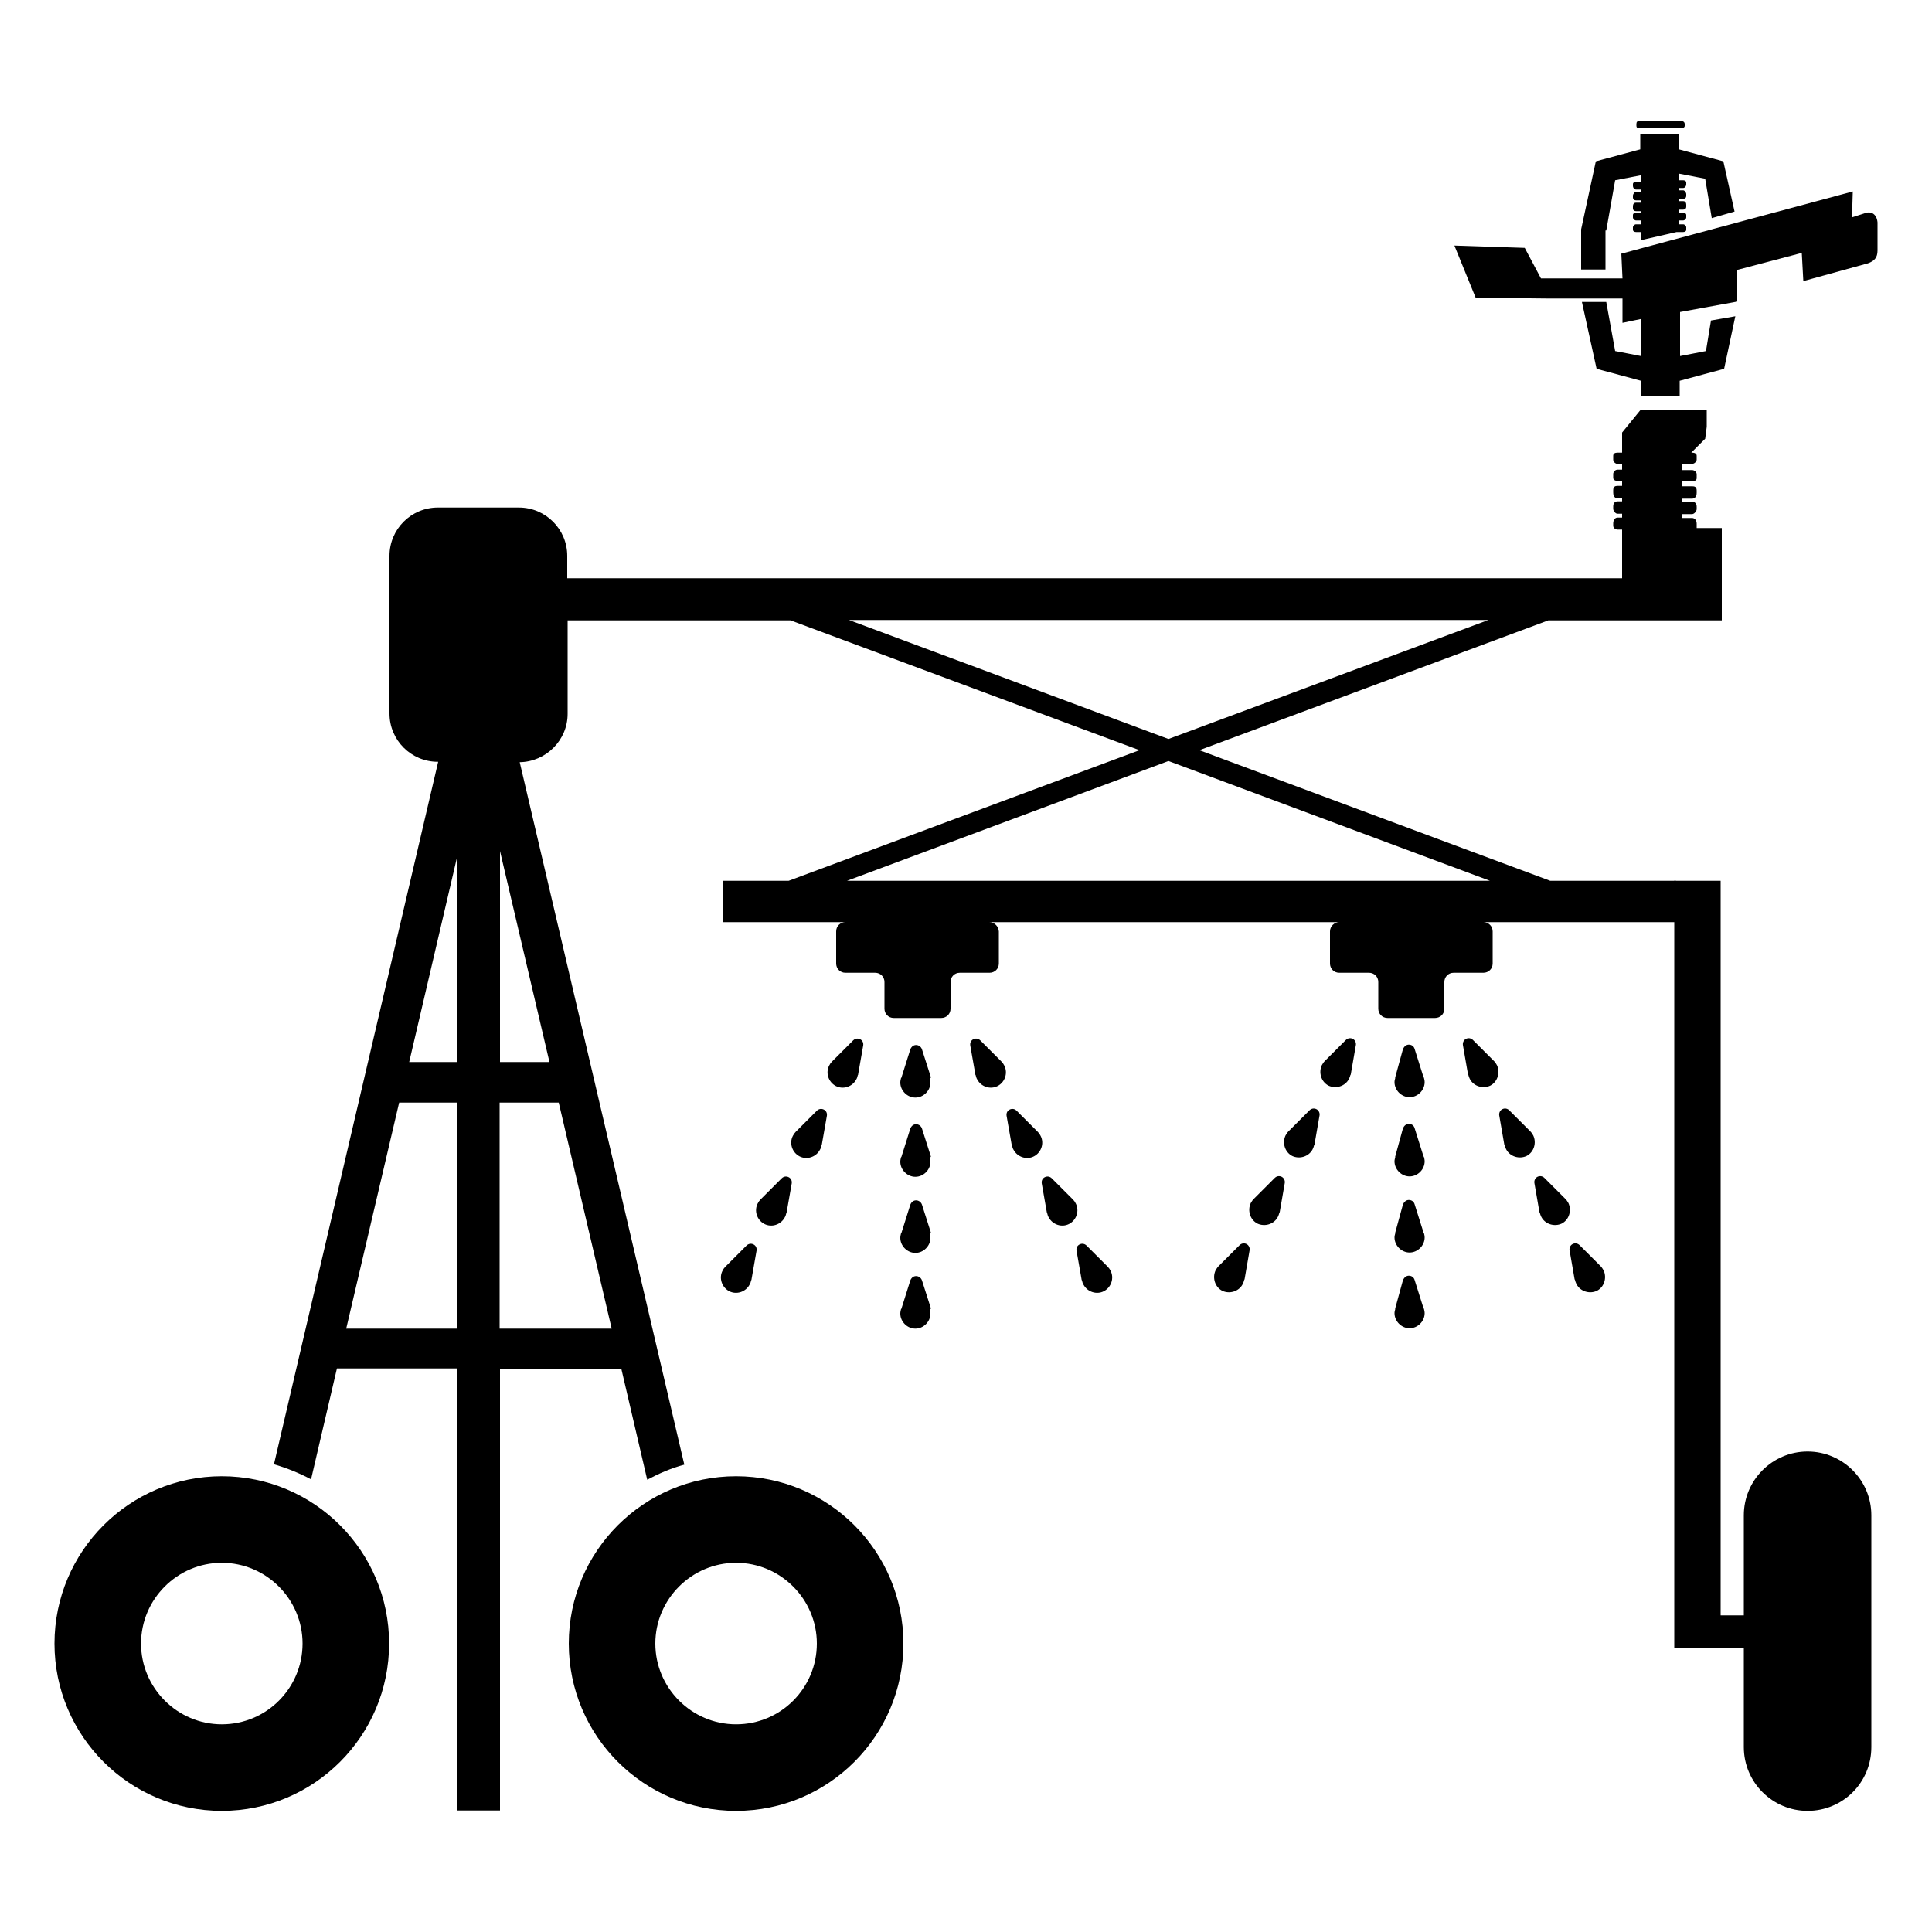
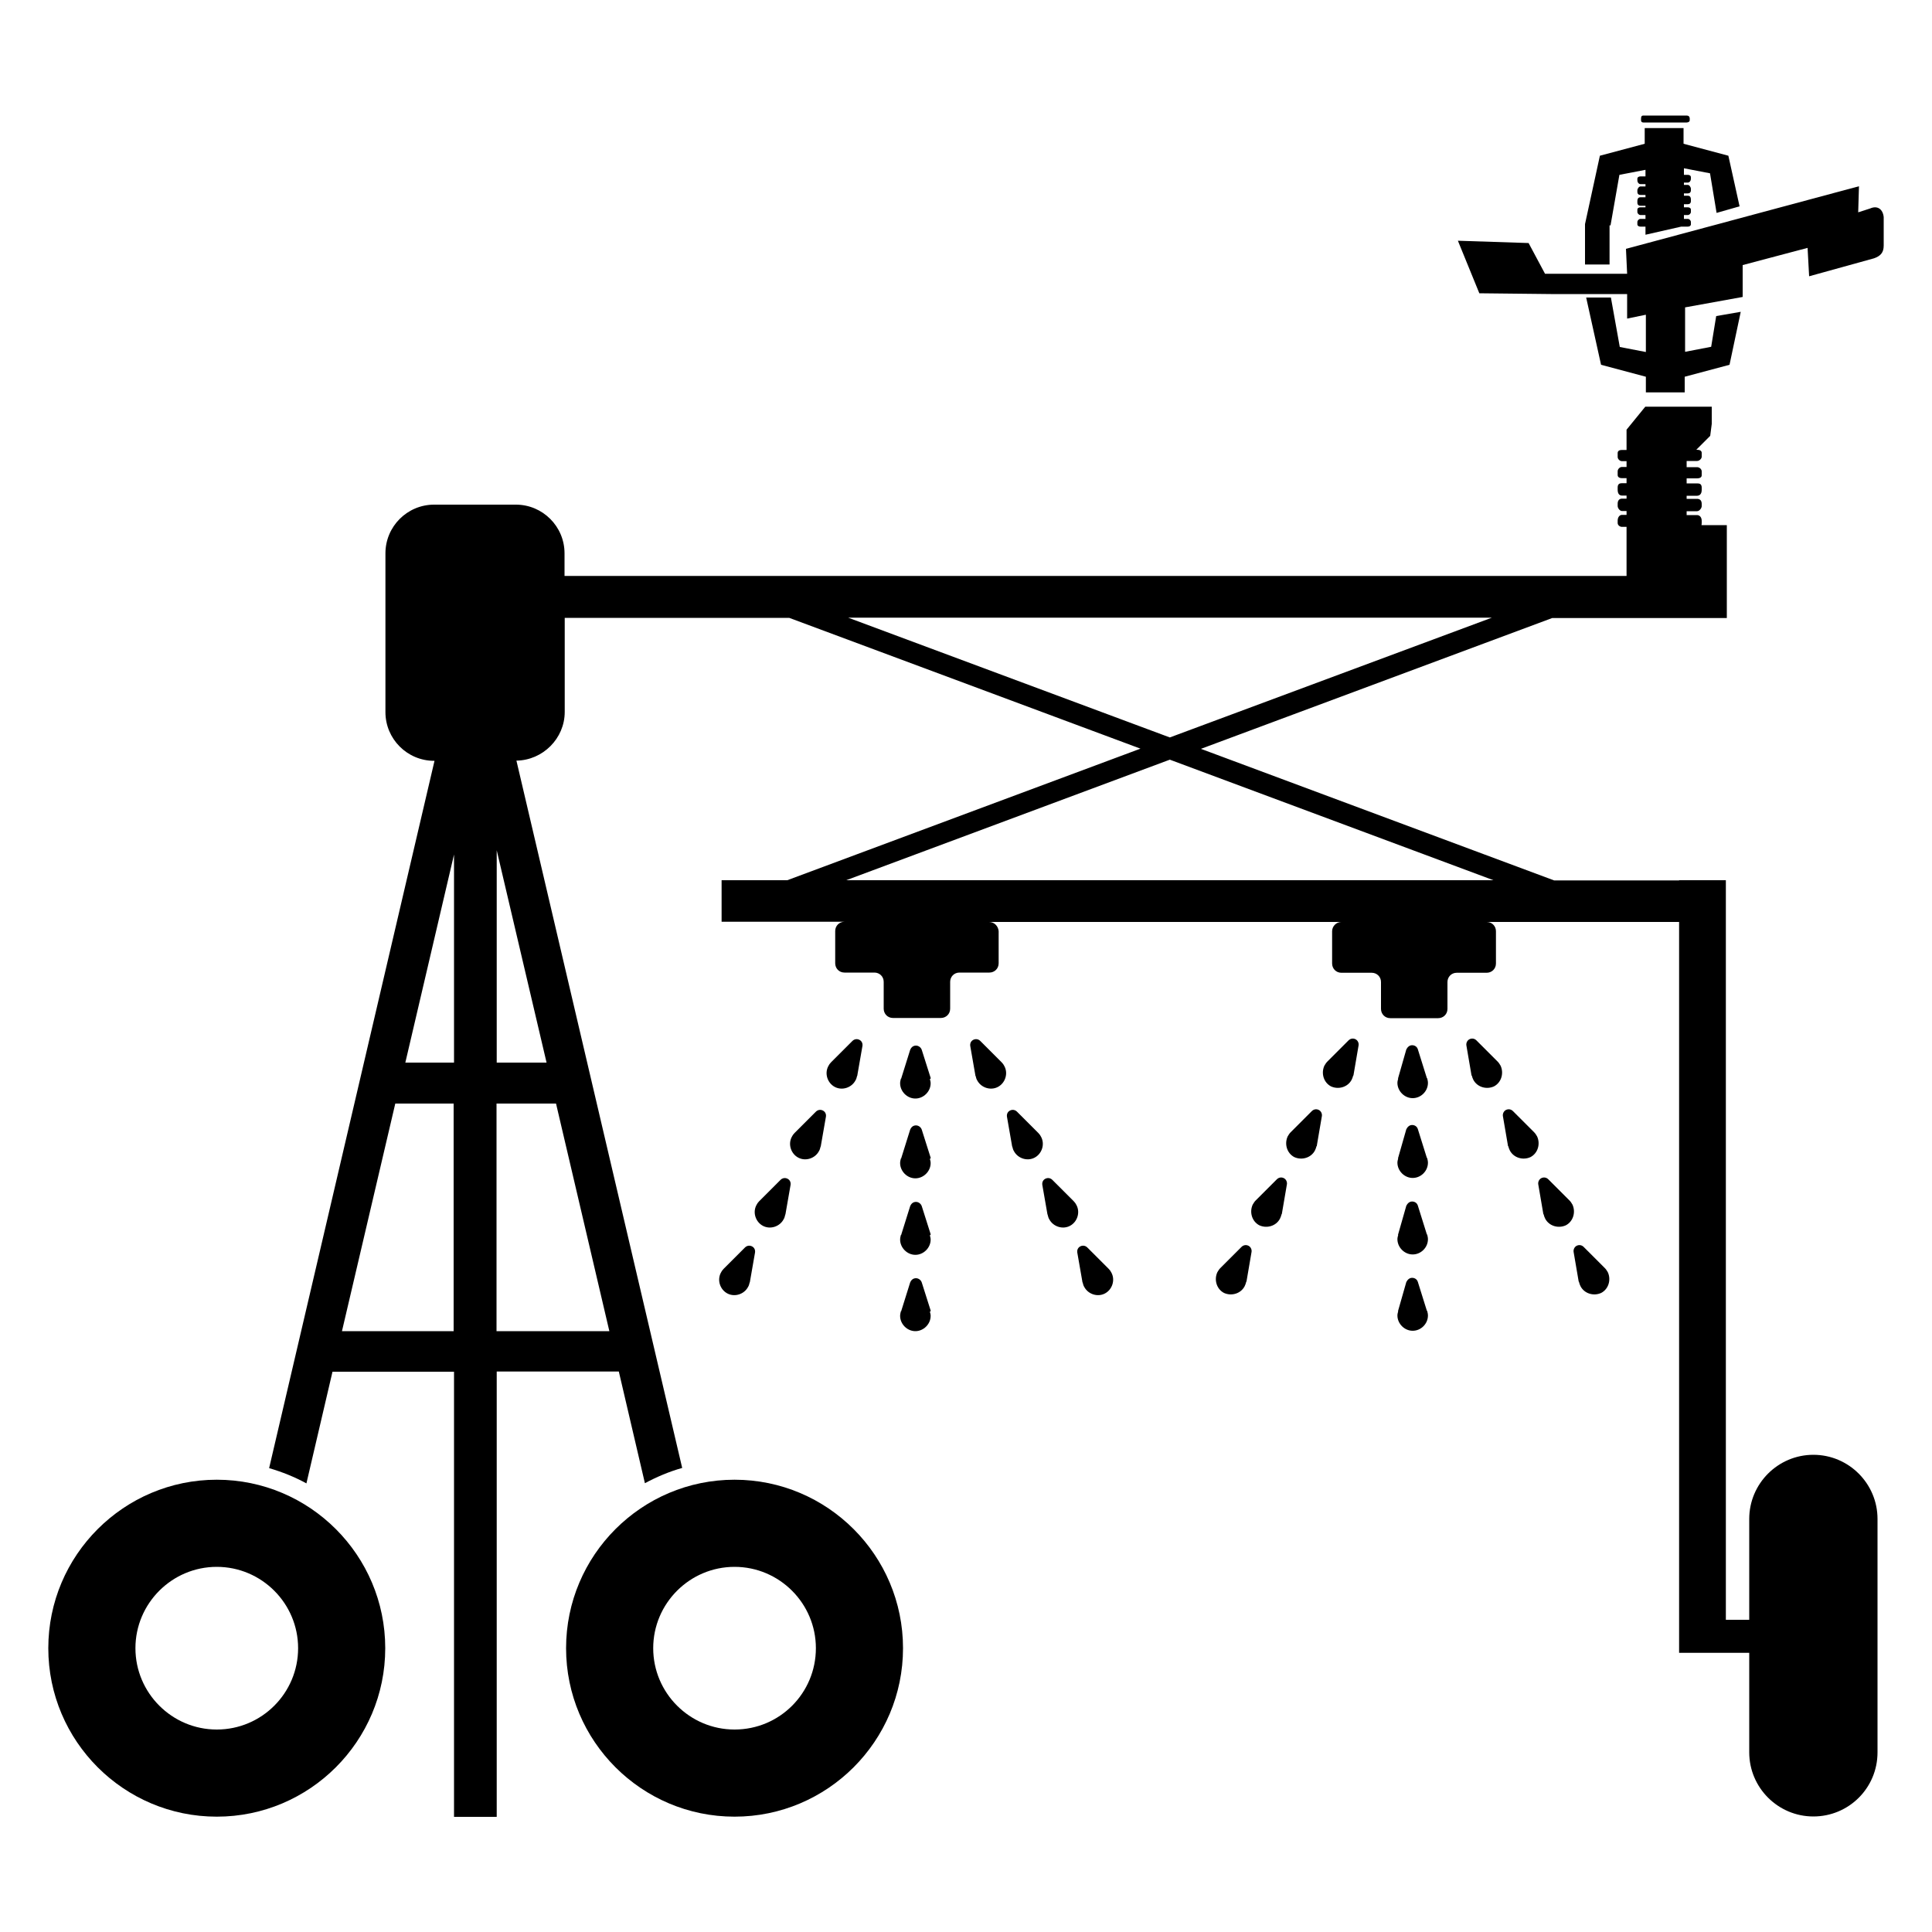
<svg xmlns="http://www.w3.org/2000/svg" version="1.1" id="Calque_1" x="0px" y="0px" viewBox="0 0 1000 1000" style="enable-background:new 0 0 1000 1000;" xml:space="preserve">
  <style type="text/css">
	.st0{fill:none;}
</style>
  <g>
-     <path d="M935.6,751.3c-18.2,0-33,14.8-33,33v51.8h-12V455.9h-24v397.2h24l0,0h12v51.2c0,18.2,14.8,33,33,33s33-14.6,33-33v-120   C968.6,766.1,953.8,751.3,935.6,751.3z" />
+     <path d="M938.6,753c-18.3,0-33.2,14.9-33.2,33.2v52.2h-12.1V455.6h-24.2v399.9h24.2l0,0h12.1V907c0,18.3,14.9,33.2,33.2,33.2   c18.3,0,33.2-14.7,33.2-33.2V786.2C971.8,767.9,956.9,753,938.6,753z" />
    <g>
      <g>
-         <path d="M481.8,557.5l-4.6-14.4c-0.4-1.2-1.6-2.2-3-2.2s-2.4,0.8-3,2.2l-4.6,14.6c0,0.2,0,0.2-0.2,0.2c-0.2,0.8-0.4,1.6-0.4,2.4     c0,4.2,3.6,7.8,7.8,7.8c4.2,0,7.8-3.6,7.8-7.8c0-0.8-0.2-1.4-0.4-2.2C482,557.9,481.8,557.7,481.8,557.5" />
-         <path d="M481.8,598.5l-4.6-14.4c-0.4-1.2-1.6-2.2-3-2.2s-2.4,0.8-3,2.2l-4.6,14.6c0,0.2,0,0.2-0.2,0.2c-0.2,0.8-0.4,1.6-0.4,2.4     c0,4.2,3.6,7.8,7.8,7.8c4.2,0,7.8-3.6,7.8-7.8c0-0.8-0.2-1.4-0.4-2.2C482,598.9,481.8,598.5,481.8,598.5" />
-         <path d="M481.8,637.9l-4.6-14.4c-0.4-1.2-1.6-2.2-3-2.2s-2.4,0.8-3,2.2l-4.6,14.6c0,0.2,0,0.2-0.2,0.2c-0.2,0.8-0.4,1.6-0.4,2.4     c0,4.2,3.6,7.8,7.8,7.8c4.2,0,7.8-3.6,7.8-7.8c0-0.8-0.2-1.4-0.4-2.2C482,638.1,481.8,637.9,481.8,637.9" />
-         <path d="M481.8,677.1l-4.6-14.4c-0.4-1.2-1.6-2.2-3-2.2s-2.4,0.8-3,2.2l-4.6,14.6c0,0.2,0,0.2-0.2,0.2c-0.2,0.8-0.4,1.6-0.4,2.4     c0,4.2,3.6,7.8,7.8,7.8c4.2,0,7.8-3.6,7.8-7.8c0-0.8-0.2-1.4-0.4-2.2C482,677.5,481.8,677.3,481.8,677.1" />
-         <path d="M444.2,555.9l2.6-14.8c0.2-1.4-0.4-2.6-1.6-3.2c-1.2-0.6-2.6-0.4-3.6,0.6l-10.8,10.8c-0.2,0.2-0.2,0.2-0.2,0.2     c-0.6,0.6-1,1.2-1.4,2c-2,3.8-0.4,8.6,3.4,10.6s8.6,0.4,10.6-3.4c0.4-0.6,0.6-1.4,0.8-2.2C444.2,556.3,444.2,556.1,444.2,555.9" />
-         <path d="M425.4,592.3l2.6-14.8c0.2-1.4-0.4-2.6-1.6-3.2c-1.2-0.6-2.6-0.4-3.6,0.6L412,585.7c-0.2,0.2-0.2,0.2-0.2,0.2     c-0.6,0.6-1,1.2-1.4,2c-2,3.8-0.4,8.6,3.4,10.6s8.6,0.4,10.6-3.4c0.4-0.6,0.6-1.4,0.8-2.2C425.4,592.7,425.4,592.3,425.4,592.3" />
-         <path d="M407.2,627.3l2.6-14.8c0.2-1.4-0.4-2.6-1.6-3.2c-1.2-0.6-2.6-0.4-3.6,0.6l-10.8,10.8c-0.2,0.2-0.2,0.2-0.2,0.2     c-0.6,0.6-1,1.2-1.4,2c-2,3.8-0.4,8.6,3.4,10.6s8.6,0.4,10.6-3.4c0.4-0.6,0.6-1.4,0.8-2.2C407.2,627.5,407.2,627.3,407.2,627.3" />
-         <path d="M389,662.1l2.6-14.8c0.2-1.4-0.4-2.6-1.6-3.2c-1.2-0.6-2.6-0.4-3.6,0.6l-10.8,10.8c-0.2,0.2-0.2,0.2-0.2,0.2     c-0.6,0.6-1,1.2-1.4,2c-2,3.8-0.4,8.6,3.4,10.6s8.6,0.4,10.6-3.4c0.4-0.6,0.6-1.4,0.8-2.2C389,662.5,389,662.1,389,662.1" />
-         <path d="M504.8,555.9l-2.6-14.8c-0.2-1.4,0.4-2.6,1.6-3.2c1.2-0.6,2.6-0.4,3.6,0.6l10.8,10.8c0.2,0.2,0.2,0.2,0.2,0.2     c0.6,0.6,1,1.2,1.4,2c2,3.8,0.4,8.6-3.4,10.6c-3.8,2-8.6,0.4-10.6-3.4c-0.4-0.6-0.6-1.4-0.8-2.2     C504.8,556.3,504.8,556.1,504.8,555.9" />
-         <path d="M523.6,592.3l-2.6-14.8c-0.2-1.4,0.4-2.6,1.6-3.2c1.2-0.6,2.6-0.4,3.6,0.6l10.8,10.8c0.2,0.2,0.2,0.2,0.2,0.2     c0.6,0.6,1,1.2,1.4,2c2,3.8,0.4,8.6-3.4,10.6c-3.8,2-8.6,0.4-10.6-3.4c-0.4-0.6-0.6-1.4-0.8-2.2     C523.6,592.7,523.6,592.3,523.6,592.3" />
-         <path d="M541.8,627.3l-2.6-14.8c-0.2-1.4,0.4-2.6,1.6-3.2c1.2-0.6,2.6-0.4,3.6,0.6l10.8,10.8c0.2,0.2,0.2,0.2,0.2,0.2     c0.6,0.6,1,1.2,1.4,2c2,3.8,0.4,8.6-3.4,10.6c-3.8,2-8.6,0.4-10.6-3.4c-0.4-0.6-0.6-1.4-0.8-2.2     C541.8,627.5,541.8,627.3,541.8,627.3" />
-         <path d="M559.8,662.1l-2.6-14.8c-0.2-1.4,0.4-2.6,1.6-3.2c1.2-0.6,2.6-0.4,3.6,0.6l10.8,10.8c0.2,0.2,0.2,0.2,0.2,0.2     c0.6,0.6,1,1.2,1.4,2c2,3.8,0.4,8.6-3.4,10.6c-3.8,2-8.6,0.4-10.6-3.4c-0.4-0.6-0.6-1.4-0.8-2.2     C559.8,662.5,559.8,662.1,559.8,662.1" />
+         <path d="M481.7,557.9l-4.6-14.5c-0.4-1.2-1.6-2.2-3-2.2s-2.4,0.8-3,2.2l-4.6,14.7c0,0.2,0,0.2-0.2,0.2c-0.2,0.8-0.4,1.6-0.4,2.4     c0,4.2,3.6,7.9,7.9,7.9c4.2,0,7.9-3.6,7.9-7.9c0-0.8-0.2-1.4-0.4-2.2C481.9,558.3,481.7,558.1,481.7,557.9" />
+         <path d="M481.7,599.2l-4.6-14.5c-0.4-1.2-1.6-2.2-3-2.2s-2.4,0.8-3,2.2l-4.6,14.7c0,0.2,0,0.2-0.2,0.2c-0.2,0.8-0.4,1.6-0.4,2.4     c0,4.2,3.6,7.9,7.9,7.9c4.2,0,7.9-3.6,7.9-7.9c0-0.8-0.2-1.4-0.4-2.2C481.9,599.6,481.7,599.2,481.7,599.2" />
+         <path d="M481.7,638.8l-4.6-14.5c-0.4-1.2-1.6-2.2-3-2.2s-2.4,0.8-3,2.2l-4.6,14.7c0,0.2,0,0.2-0.2,0.2c-0.2,0.8-0.4,1.6-0.4,2.4     c0,4.2,3.6,7.9,7.9,7.9c4.2,0,7.9-3.6,7.9-7.9c0-0.8-0.2-1.4-0.4-2.2C481.9,639,481.7,638.8,481.7,638.8" />
+         <path d="M481.7,678.3l-4.6-14.5c-0.4-1.2-1.6-2.2-3-2.2s-2.4,0.8-3,2.2l-4.6,14.7c0,0.2,0,0.2-0.2,0.2c-0.2,0.8-0.4,1.6-0.4,2.4     c0,4.2,3.6,7.9,7.9,7.9c4.2,0,7.9-3.6,7.9-7.9c0-0.8-0.2-1.4-0.4-2.2C481.9,678.7,481.7,678.5,481.7,678.3" />
+         <path d="M443.8,556.3l2.6-14.9c0.2-1.4-0.4-2.6-1.6-3.2c-1.2-0.6-2.6-0.4-3.6,0.6l-10.9,10.9c-0.2,0.2-0.2,0.2-0.2,0.2     c-0.6,0.6-1,1.2-1.4,2c-2,3.8-0.4,8.7,3.4,10.7c3.8,2,8.7,0.4,10.7-3.4c0.4-0.6,0.6-1.4,0.8-2.2     C443.8,556.7,443.8,556.5,443.8,556.3" />
+         <path d="M424.9,592.9l2.6-14.9c0.2-1.4-0.4-2.6-1.6-3.2c-1.2-0.6-2.6-0.4-3.6,0.6l-10.9,10.9c-0.2,0.2-0.2,0.2-0.2,0.2     c-0.6,0.6-1,1.2-1.4,2c-2,3.8-0.4,8.7,3.4,10.7c3.8,2,8.7,0.4,10.7-3.4c0.4-0.6,0.6-1.4,0.8-2.2     C424.9,593.3,424.9,592.9,424.9,592.9" />
+         <path d="M406.6,628.2l2.6-14.9c0.2-1.4-0.4-2.6-1.6-3.2c-1.2-0.6-2.6-0.4-3.6,0.6l-10.9,10.9c-0.2,0.2-0.2,0.2-0.2,0.2     c-0.6,0.6-1,1.2-1.4,2c-2,3.8-0.4,8.7,3.4,10.7c3.8,2,8.7,0.4,10.7-3.4c0.4-0.6,0.6-1.4,0.8-2.2     C406.6,628.4,406.6,628.2,406.6,628.2" />
+         <path d="M388.2,663.2l2.6-14.9c0.2-1.4-0.4-2.6-1.6-3.2c-1.2-0.6-2.6-0.4-3.6,0.6l-10.9,10.9c-0.2,0.2-0.2,0.2-0.2,0.2     c-0.6,0.6-1,1.2-1.4,2c-2,3.8-0.4,8.7,3.4,10.7c3.8,2,8.7,0.4,10.7-3.4c0.4-0.6,0.6-1.4,0.8-2.2     C388.2,663.6,388.2,663.2,388.2,663.2" />
+         <path d="M504.8,556.3l-2.6-14.9c-0.2-1.4,0.4-2.6,1.6-3.2c1.2-0.6,2.6-0.4,3.6,0.6l10.9,10.9c0.2,0.2,0.2,0.2,0.2,0.2     c0.6,0.6,1,1.2,1.4,2c2,3.8,0.4,8.7-3.4,10.7c-3.8,2-8.7,0.4-10.7-3.4c-0.4-0.6-0.6-1.4-0.8-2.2     C504.8,556.7,504.8,556.5,504.8,556.3" />
+         <path d="M523.8,592.9l-2.6-14.9c-0.2-1.4,0.4-2.6,1.6-3.2c1.2-0.6,2.6-0.4,3.6,0.6l10.9,10.9c0.2,0.2,0.2,0.2,0.2,0.2     c0.6,0.6,1,1.2,1.4,2c2,3.8,0.4,8.7-3.4,10.7c-3.8,2-8.7,0.4-10.7-3.4c-0.4-0.6-0.6-1.4-0.8-2.2     C523.8,593.3,523.8,592.9,523.8,592.9" />
+         <path d="M542.1,628.2l-2.6-14.9c-0.2-1.4,0.4-2.6,1.6-3.2c1.2-0.6,2.6-0.4,3.6,0.6l10.9,10.9c0.2,0.2,0.2,0.2,0.2,0.2     c0.6,0.6,1,1.2,1.4,2c2,3.8,0.4,8.7-3.4,10.7c-3.8,2-8.7,0.4-10.7-3.4c-0.4-0.6-0.6-1.4-0.8-2.2     C542.1,628.4,542.1,628.2,542.1,628.2" />
+         <path d="M560.2,663.2l-2.6-14.9c-0.2-1.4,0.4-2.6,1.6-3.2c1.2-0.6,2.6-0.4,3.6,0.6l10.9,10.9c0.2,0.2,0.2,0.2,0.2,0.2     c0.6,0.6,1,1.2,1.4,2c2,3.8,0.4,8.7-3.4,10.7c-3.8,2-8.7,0.4-10.7-3.4c-0.4-0.6-0.6-1.4-0.8-2.2     C560.2,663.6,560.2,663.2,560.2,663.2" />
      </g>
      <g>
        <g>
-           <path d="M722.2,557.5c0,0.2-0.2,0.4,0,0.4c-0.2,0.8-0.4,1.4-0.4,2.2c0,4.2,3.6,7.8,7.8,7.8s7.8-3.6,7.8-7.8      c0-0.8-0.2-1.6-0.4-2.4c-0.2,0-0.2-0.2-0.2-0.2l-4.6-14.6c-0.4-1.4-1.6-2.2-3-2.2s-2.4,1-3,2.2L722.2,557.5" />
-           <path d="M722.2,598.5c0,0.2-0.2,0.4,0,0.4c-0.2,0.8-0.4,1.4-0.4,2.2c0,4.2,3.6,7.8,7.8,7.8s7.8-3.6,7.8-7.8      c0-0.8-0.2-1.6-0.4-2.4c-0.2,0-0.2-0.2-0.2-0.2l-4.6-14.6c-0.4-1.4-1.6-2.2-3-2.2s-2.4,1-3,2.2L722.2,598.5" />
-           <path d="M722.2,637.9c0,0.2-0.2,0.4,0,0.4c-0.2,0.8-0.4,1.4-0.4,2.2c0,4.2,3.6,7.8,7.8,7.8s7.8-3.6,7.8-7.8      c0-0.8-0.2-1.6-0.4-2.4c-0.2,0-0.2-0.2-0.2-0.2l-4.6-14.6c-0.4-1.4-1.6-2.2-3-2.2s-2.4,1-3,2.2L722.2,637.9" />
-           <path d="M722.2,677.1c0,0.2-0.2,0.4,0,0.4c-0.2,0.8-0.4,1.4-0.4,2.2c0,4.2,3.6,7.8,7.8,7.8s7.8-3.6,7.8-7.8      c0-0.8-0.2-1.6-0.4-2.4c-0.2,0-0.2-0.2-0.2-0.2l-4.6-14.6c-0.4-1.4-1.6-2.2-3-2.2s-2.4,1-3,2.2L722.2,677.1" />
-           <path d="M759.8,555.9c0,0.2,0,0.4,0.2,0.4c0.2,0.8,0.4,1.4,0.8,2.2c2,3.8,6.8,5.2,10.6,3.4c3.8-2,5.2-6.8,3.4-10.6      c-0.4-0.6-0.8-1.4-1.4-2c-0.2-0.2-0.2-0.2-0.2-0.2l-10.8-10.8c-1-1-2.4-1.2-3.6-0.6c-1.2,0.6-1.8,2-1.6,3.2L759.8,555.9" />
-           <path d="M778.6,592.3c0,0.2,0,0.4,0.2,0.4c0.2,0.8,0.4,1.4,0.8,2.2c2,3.8,6.8,5.2,10.6,3.4c3.8-2,5.2-6.8,3.4-10.6      c-0.4-0.6-0.8-1.4-1.4-2c-0.2-0.2-0.2-0.2-0.2-0.2l-10.8-10.8c-1-1-2.4-1.2-3.6-0.6c-1.2,0.6-1.8,2-1.6,3.2L778.6,592.3" />
-           <path d="M796.8,627.3c0,0.2,0.2,0.4,0.2,0.4c0.2,0.8,0.4,1.4,0.8,2.2c2,3.8,6.8,5.2,10.6,3.4c3.8-2,5.2-6.8,3.4-10.6      c-0.4-0.6-0.8-1.4-1.4-2c-0.2-0.2-0.2-0.2-0.2-0.2l-10.8-10.8c-1-1-2.4-1.2-3.6-0.6c-1.2,0.6-1.8,2-1.6,3.2L796.8,627.3" />
-           <path d="M815,662.1c0,0.2,0.2,0.2,0.2,0.4c0.2,0.8,0.4,1.4,0.8,2.2c2,3.8,6.8,5.2,10.6,3.4c3.8-2,5.2-6.8,3.4-10.6      c-0.4-0.6-0.8-1.4-1.4-2c-0.2-0.2-0.2-0.2-0.2-0.2l-10.8-10.8c-1-1-2.4-1.2-3.6-0.6c-1.2,0.6-1.8,2-1.6,3.2L815,662.1" />
-           <path d="M699.2,555.9c0,0.2,0,0.4-0.2,0.4c-0.2,0.8-0.4,1.4-0.8,2.2c-2,3.8-6.8,5.2-10.6,3.4c-3.8-2-5.2-6.8-3.4-10.6      c0.4-0.6,0.8-1.4,1.4-2c0.2-0.2,0.2-0.2,0.2-0.2l10.8-10.8c1-1,2.4-1.2,3.6-0.6c1.2,0.6,1.8,2,1.6,3.2L699.2,555.9" />
-           <path d="M680.4,592.3c0,0.2,0,0.4-0.2,0.4c-0.2,0.8-0.4,1.4-0.8,2.2c-2,3.8-6.8,5.2-10.6,3.4c-3.8-2-5.2-6.8-3.4-10.6      c0.4-0.6,0.8-1.4,1.4-2c0.2-0.2,0.2-0.2,0.2-0.2l10.8-10.8c1-1,2.4-1.2,3.6-0.6c1.2,0.6,1.8,2,1.6,3.2L680.4,592.3" />
-           <path d="M662.4,627.3c0,0.2-0.2,0.4-0.2,0.4c-0.2,0.8-0.4,1.4-0.8,2.2c-2,3.8-6.8,5.2-10.6,3.4c-3.8-2-5.2-6.8-3.4-10.6      c0.4-0.6,0.8-1.4,1.4-2c0.2-0.2,0.2-0.2,0.2-0.2l10.8-10.8c1-1,2.4-1.2,3.6-0.6c1.2,0.6,1.8,2,1.6,3.2L662.4,627.3" />
-           <path d="M644.2,662.1c0,0.2-0.2,0.2-0.2,0.4c-0.2,0.8-0.4,1.4-0.8,2.2c-2,3.8-6.8,5.2-10.6,3.4c-3.8-2-5.2-6.8-3.4-10.6      c0.4-0.6,0.8-1.4,1.4-2c0.2-0.2,0.2-0.2,0.2-0.2l10.8-10.8c1-1,2.4-1.2,3.6-0.6c1.2,0.6,1.8,2,1.6,3.2L644.2,662.1" />
+           <path d="M723.7,557.9c0,0.2-0.2,0.4,0,0.4c-0.2,0.8-0.4,1.4-0.4,2.2c0,4.2,3.6,7.9,7.9,7.9s7.9-3.6,7.9-7.9      c0-0.8-0.2-1.6-0.4-2.4c-0.2,0-0.2-0.2-0.2-0.2l-4.6-14.7c-0.4-1.4-1.6-2.2-3-2.2c-1.4,0-2.4,1-3,2.2L723.7,557.9" />
+           <path d="M723.7,599.2c0,0.2-0.2,0.4,0,0.4c-0.2,0.8-0.4,1.4-0.4,2.2c0,4.2,3.6,7.9,7.9,7.9s7.9-3.6,7.9-7.9      c0-0.8-0.2-1.6-0.4-2.4c-0.2,0-0.2-0.2-0.2-0.2l-4.6-14.7c-0.4-1.4-1.6-2.2-3-2.2c-1.4,0-2.4,1-3,2.2L723.7,599.2" />
+           <path d="M723.7,638.8c0,0.2-0.2,0.4,0,0.4c-0.2,0.8-0.4,1.4-0.4,2.2c0,4.2,3.6,7.9,7.9,7.9s7.9-3.6,7.9-7.9      c0-0.8-0.2-1.6-0.4-2.4c-0.2,0-0.2-0.2-0.2-0.2l-4.6-14.7c-0.4-1.4-1.6-2.2-3-2.2c-1.4,0-2.4,1-3,2.2L723.7,638.8" />
+           <path d="M723.7,678.3c0,0.2-0.2,0.4,0,0.4c-0.2,0.8-0.4,1.4-0.4,2.2c0,4.2,3.6,7.9,7.9,7.9s7.9-3.6,7.9-7.9      c0-0.8-0.2-1.6-0.4-2.4c-0.2,0-0.2-0.2-0.2-0.2l-4.6-14.7c-0.4-1.4-1.6-2.2-3-2.2c-1.4,0-2.4,1-3,2.2L723.7,678.3" />
+           <path d="M761.6,556.3c0,0.2,0,0.4,0.2,0.4c0.2,0.8,0.4,1.4,0.8,2.2c2,3.8,6.8,5.2,10.7,3.4c3.8-2,5.2-6.8,3.4-10.7      c-0.4-0.6-0.8-1.4-1.4-2c-0.2-0.2-0.2-0.2-0.2-0.2l-10.9-10.9c-1-1-2.4-1.2-3.6-0.6c-1.2,0.6-1.8,2-1.6,3.2L761.6,556.3" />
+           <path d="M780.5,592.9c0,0.2,0,0.4,0.2,0.4c0.2,0.8,0.4,1.4,0.8,2.2c2,3.8,6.8,5.2,10.7,3.4c3.8-2,5.2-6.8,3.4-10.7      c-0.4-0.6-0.8-1.4-1.4-2c-0.2-0.2-0.2-0.2-0.2-0.2l-10.9-10.9c-1-1-2.4-1.2-3.6-0.6c-1.2,0.6-1.8,2-1.6,3.2L780.5,592.9" />
+           <path d="M798.8,628.2c0,0.2,0.2,0.4,0.2,0.4c0.2,0.8,0.4,1.4,0.8,2.2c2,3.8,6.8,5.2,10.7,3.4c3.8-2,5.2-6.8,3.4-10.7      c-0.4-0.6-0.8-1.4-1.4-2c-0.2-0.2-0.2-0.2-0.2-0.2l-10.9-10.9c-1-1-2.4-1.2-3.6-0.6c-1.2,0.6-1.8,2-1.6,3.2L798.8,628.2" />
+           <path d="M817.1,663.2c0,0.2,0.2,0.2,0.2,0.4c0.2,0.8,0.4,1.4,0.8,2.2c2,3.8,6.8,5.2,10.7,3.4c3.8-2,5.2-6.8,3.4-10.7      c-0.4-0.6-0.8-1.4-1.4-2c-0.2-0.2-0.2-0.2-0.2-0.2l-10.9-10.9c-1-1-2.4-1.2-3.6-0.6c-1.2,0.6-1.8,2-1.6,3.2L817.1,663.2" />
+           <path d="M700.6,556.3c0,0.2,0,0.4-0.2,0.4c-0.2,0.8-0.4,1.4-0.8,2.2c-2,3.8-6.8,5.2-10.7,3.4c-3.8-2-5.2-6.8-3.4-10.7      c0.4-0.6,0.8-1.4,1.4-2c0.2-0.2,0.2-0.2,0.2-0.2l10.9-10.9c1-1,2.4-1.2,3.6-0.6c1.2,0.6,1.8,2,1.6,3.2L700.6,556.3" />
+           <path d="M681.6,592.9c0,0.2,0,0.4-0.2,0.4c-0.2,0.8-0.4,1.4-0.8,2.2c-2,3.8-6.8,5.2-10.7,3.4c-3.8-2-5.2-6.8-3.4-10.7      c0.4-0.6,0.8-1.4,1.4-2c0.2-0.2,0.2-0.2,0.2-0.2l10.9-10.9c1-1,2.4-1.2,3.6-0.6c1.2,0.6,1.8,2,1.6,3.2L681.6,592.9" />
+           <path d="M663.5,628.2c0,0.2-0.2,0.4-0.2,0.4c-0.2,0.8-0.4,1.4-0.8,2.2c-2,3.8-6.8,5.2-10.7,3.4c-3.8-2-5.2-6.8-3.4-10.7      c0.4-0.6,0.8-1.4,1.4-2c0.2-0.2,0.2-0.2,0.2-0.2l10.9-10.9c1-1,2.4-1.2,3.6-0.6c1.2,0.6,1.8,2,1.6,3.2L663.5,628.2" />
+           <path d="M645.2,663.2c0,0.2-0.2,0.2-0.2,0.4c-0.2,0.8-0.4,1.4-0.8,2.2c-2,3.8-6.8,5.2-10.7,3.4c-3.8-2-5.2-6.8-3.4-10.7      c0.4-0.6,0.8-1.4,1.4-2c0.2-0.2,0.2-0.2,0.2-0.2l10.9-10.9c1-1,2.4-1.2,3.6-0.6c1.2,0.6,1.8,2,1.6,3.2L645.2,663.2" />
        </g>
      </g>
    </g>
    <g>
-       <polygon class="st0" points="179.2,687.7 236.8,687.7 236.8,570.5 206.8,570.5   " />
-       <polygon class="st0" points="258.8,440.5 258.8,549.7 284.4,549.7   " />
-       <polygon class="st0" points="236.8,549.7 236.8,442.7 211.6,549.7   " />
-       <polygon class="st0" points="258.8,570.5 258.8,687.7 316.6,687.7 289.2,570.5   " />
+       <polygon class="st0" points="177,689 235,689 235,571 204.8,571   " />
+       <polygon class="st0" points="257.2,440.1 257.2,550 282.9,550   " />
+       <polygon class="st0" points="235,550 235,442.3 209.6,550   " />
+       <polygon class="st0" points="257.2,571 257.2,689 315.4,689 287.8,571   " />
      <g>
-         <path d="M831.4,119.3l4.6-26l13.4-2.6v3.4h-2.6c-0.8,0-1.6,0.4-1.6,1.2v0.8c0,1.2,0.8,2,1.6,2h2.6v1.2h-2.6c-0.8,0-1.6,1.2-1.6,2     v0.8c0,1.2,0.8,1.6,1.6,1.6h2.6v1.2h-2.6c-0.8,0-1.6,0.4-1.6,2v0.8c0,1.2,0.8,1.6,1.6,1.6h2.6v0.8h-2.6c-0.8,0-1.6,0.4-1.6,1.2     v1.2c0,0.8,0.8,1.6,1.6,1.6h2.6v2h-2.6c-0.8,0-1.6,0.8-1.6,1.6v1.2c0,0.8,0.8,1.2,1.6,1.2h2.6v4.2l18.4-4.2h3.4     c0.8,0,1.6-0.4,1.6-1.2v-1.2c0-0.8-0.8-1.6-1.6-1.6h-2v-2h2c0.8,0,1.6-0.8,1.6-1.6v-1.2c0-0.8-0.8-1.2-1.6-1.2h-2v-1.6h2     c0.8,0,1.6-0.4,1.6-1.6v-0.8c0-1.6-0.8-2-1.6-2h-2v-1.2h2c0.8,0,1.6-0.4,1.6-1.6v-0.8c0-0.8-0.8-2-1.6-2h-2v-1.2h2     c0.8,0,1.6-0.8,1.6-2v-0.8c0-0.8-0.8-1.2-1.6-1.2h-2v-3.4l13.4,2.6l3.4,20.4l11.8-3.4l-5.8-26l-23-6.2v-8h-20v8l-23,6.2     l-7.6,35.2v20.8l0,0H831v-20.2H831.4z" />
-         <path d="M848.2,66.3h22.2c0.8,0,1.6-0.4,1.6-1.2v-0.8c0-1.2-0.8-1.6-1.6-1.6h-22.2c-0.8,0-1.2,0.4-1.2,1.6v0.8     C847,65.9,847.4,66.3,848.2,66.3z" />
-         <path d="M878.2,272.3v-1.2c0-2-1.2-3-2.4-3h-5.4v-2h5.4c1.2,0,2.4-1.6,2.4-2.6v-1.2c0-2-1.2-2.6-2.4-2.6h-5.4v-1.6h5.4     c1.2,0,2.4-0.8,2.4-3v-1.2c0-2-1.2-2.2-2.4-2.2h-5.4v-2.6h5.4c1.2,0,2.4-0.4,2.4-1.6v-2c0-1.2-1.2-2.2-2.4-2.2h-5.4v-3.2h5.4     c1.2,0,2.4-1.2,2.4-2.2v-2c0-1.2-1.2-1.6-2.4-1.6h-0.4l7.2-7.2l0.8-6.2v-8.8h-34.2l-9.6,11.8v10.4h-2.4c-1.2,0-2.2,0.4-2.2,1.6v2     c0,1.2,1.2,2.2,2.2,2.2h2.4v3h-2.4c-1.2,0-2.2,1.2-2.2,2.2v2c0,1.2,1.2,1.6,2.2,1.6h2.4v2.6h-2.4c-1.2,0-2.2,0.4-2.2,2.2v1.2     c0,2.4,1.2,3,2.2,3h2.4v1.6h-2.4c-1.2,0-2.2,0.8-2.2,2.6v1.2c0,1.2,1.2,2.6,2.2,2.6h2.4v2h-2.4c-1.2,0-2.2,1.2-2.2,3v1.2     c0,1.2,1.2,2,2.2,2h2.4v25.2h-546v-11.6c0-13.8-11.2-25-25-25h-42c-13.8,0-25,11.2-25,25v81.6c0,13.8,11.2,25,25,25h0.2     l-85,363.6c6.8,2,13.2,4.6,19.2,7.8l13.4-57.4h62.4v228.8h22V708.5h62.8l13.4,57.4c6-3.2,12.4-6,19.2-7.8L269,394.5     c13.6-0.2,24.8-11.4,24.8-25v-48.4h115.4l180.6,67.2l-181.6,67.6h-33.8v21.4h63.2c-2.6,0-4.8,2-4.8,4.8v16.6c0,2.6,2,4.8,4.8,4.8     H453c2.6,0,4.8,2,4.8,4.8v13.8c0,2.6,2,4.8,4.8,4.8h24.6c2.6,0,4.8-2,4.8-4.8v-13.8c0-2.6,2-4.8,4.8-4.8h15.4     c2.6,0,4.8-2,4.8-4.8v-16.6c-0.2-2.6-2.2-4.8-5-4.8h181.2c-2.6,0-4.8,2.2-4.8,4.8v16.6c0,2.6,2,4.8,4.8,4.8h15.4     c2.6,0,4.8,2,4.8,4.8v13.8c0,2.6,2,4.8,4.8,4.8h24.6c2.6,0,4.8-2,4.8-4.8v-13.8c0-2.6,2-4.8,4.8-4.8h15.4c2.6,0,4.8-2,4.8-4.8     v-16.6c0-2.6-2-4.8-4.8-4.8h99.6v-21.4h-65l-181.6-67.6l180.6-67.2h38.4h51.4v-21.4v-26.4h-13V272.3z M236.8,687.7h-57.6     l27.4-117h30v117H236.8z M236.8,549.7h-25l25-107V549.7z M316.6,687.7h-58v-117h30.6L316.6,687.7z M284.4,549.7h-25.6V440.5     L284.4,549.7z M771.2,455.9H438.4l166.4-62L771.2,455.9z M604.8,382.5l-165.4-61.6h331L604.8,382.5z" />
-         <path d="M964.8,110.5l-6.2,2l0.4-13.4l-119.8,32.2l0.6,12.8h-42.2l-8.4-15.8l-36.4-1.2l11,27l36.8,0.4h39.2v12.6l9.6-2v19.2     l-13.4-2.6l-4.6-25.4h-12.6l7.6,34.6l23,6.2v8h20v-8l23-6.2l5.8-27.2l-12.6,2.2l-2.6,15.8l-13.4,2.6v-22.8l29.6-5.4v-16.4     l33.4-8.8l0.8,14.6l33.4-9.2c3.4-1.2,5-3,5-6.6v-14.6C971.4,110.9,968.6,108.9,964.8,110.5z" />
+         <path d="M833.6,116.7l4.6-26.2l13.5-2.6v3.4h-2.6c-0.8,0-1.6,0.4-1.6,1.2v0.8c0,1.2,0.8,2,1.6,2h2.6v1.2h-2.6     c-0.8,0-1.6,1.2-1.6,2v0.8c0,1.2,0.8,1.6,1.6,1.6h2.6v1.2h-2.6c-0.8,0-1.6,0.4-1.6,2v0.8c0,1.2,0.8,1.6,1.6,1.6h2.6v0.8h-2.6     c-0.8,0-1.6,0.4-1.6,1.2v1.2c0,0.8,0.8,1.6,1.6,1.6h2.6v2h-2.6c-0.8,0-1.6,0.8-1.6,1.6v1.2c0,0.8,0.8,1.2,1.6,1.2h2.6v4.2     l18.5-4.2h3.4c0.8,0,1.6-0.4,1.6-1.2v-1.2c0-0.8-0.8-1.6-1.6-1.6h-2v-2h2c0.8,0,1.6-0.8,1.6-1.6v-1.2c0-0.8-0.8-1.2-1.6-1.2h-2     v-1.6h2c0.8,0,1.6-0.4,1.6-1.6v-0.8c0-1.6-0.8-2-1.6-2h-2v-1.2h2c0.8,0,1.6-0.4,1.6-1.6v-0.8c0-0.8-0.8-2-1.6-2h-2v-1.2h2     c0.8,0,1.6-0.8,1.6-2v-0.8c0-0.8-0.8-1.2-1.6-1.2h-2v-3.4l13.5,2.6l3.4,20.5l11.9-3.4l-5.8-26.2l-23.2-6.2v-8.1h-20.1v8.1     l-23.2,6.2l-7.7,35.4v20.9l0,0h12.7v-20.3L833.6,116.7L833.6,116.7z" />
+         <path d="M850.6,63.4h22.4c0.8,0,1.6-0.4,1.6-1.2v-0.8c0-1.2-0.8-1.6-1.6-1.6h-22.4c-0.8,0-1.2,0.4-1.2,1.6v0.8     C849.4,63,849.8,63.4,850.6,63.4z" />
+         <path d="M880.8,270.8v-1.2c0-2-1.2-3-2.4-3h-5.4v-2h5.4c1.2,0,2.4-1.6,2.4-2.6v-1.2c0-2-1.2-2.6-2.4-2.6h-5.4v-1.6h5.4     c1.2,0,2.4-0.8,2.4-3v-1.2c0-2-1.2-2.2-2.4-2.2h-5.4v-2.6h5.4c1.2,0,2.4-0.4,2.4-1.6v-2c0-1.2-1.2-2.2-2.4-2.2h-5.4v-3.2h5.4     c1.2,0,2.4-1.2,2.4-2.2v-2c0-1.2-1.2-1.6-2.4-1.6h-0.4l7.2-7.2l0.8-6.2v-8.9h-34.4l-9.7,11.9v10.5h-2.4c-1.2,0-2.2,0.4-2.2,1.6v2     c0,1.2,1.2,2.2,2.2,2.2h2.4v3h-2.4c-1.2,0-2.2,1.2-2.2,2.2v2c0,1.2,1.2,1.6,2.2,1.6h2.4v2.6h-2.4c-1.2,0-2.2,0.4-2.2,2.2v1.2     c0,2.4,1.2,3,2.2,3h2.4v1.6h-2.4c-1.2,0-2.2,0.8-2.2,2.6v1.2c0,1.2,1.2,2.6,2.2,2.6h2.4v2h-2.4c-1.2,0-2.2,1.2-2.2,3v1.2     c0,1.2,1.2,2,2.2,2h2.4v25.4H292.2v-11.7c0-13.9-11.3-25.2-25.2-25.2h-42.3c-13.9,0-25.2,11.3-25.2,25.2v82.2     c0,13.9,11.3,25.2,25.2,25.2h0.2l-85.6,366.1c6.8,2,13.3,4.6,19.3,7.9l13.5-57.8H235v230.4h22.1V709.9h63.2l13.5,57.8     c6-3.2,12.5-6,19.3-7.9l-85.8-366.1c13.7-0.2,25-11.5,25-25.2v-48.7h116.2l181.8,67.7l-182.8,68.1h-34v21.5h63.6     c-2.6,0-4.8,2-4.8,4.8v16.7c0,2.6,2,4.8,4.8,4.8h15.5c2.6,0,4.8,2,4.8,4.8v13.9c0,2.6,2,4.8,4.8,4.8h24.8c2.6,0,4.8-2,4.8-4.8     v-13.9c0-2.6,2-4.8,4.8-4.8h15.5c2.6,0,4.8-2,4.8-4.8V482c-0.2-2.6-2.2-4.8-5-4.8h182.4c-2.6,0-4.8,2.2-4.8,4.8v16.7     c0,2.6,2,4.8,4.8,4.8H710c2.6,0,4.8,2,4.8,4.8v13.9c0,2.6,2,4.8,4.8,4.8h24.8c2.6,0,4.8-2,4.8-4.8v-13.9c0-2.6,2-4.8,4.8-4.8     h15.5c2.6,0,4.8-2,4.8-4.8V482c0-2.6-2-4.8-4.8-4.8h100.3v-21.5h-65.4l-182.8-68.1l181.8-67.7h38.7h51.7v-21.5v-26.6h-13.1     L880.8,270.8L880.8,270.8z M235,689h-58l27.6-117.8h30.2V689H235z M235,550h-25.2L235,442.3V550z M315.4,689H257V571.2h30.8     L315.4,689z M282.9,550h-25.8V440.1L282.9,550z M773,455.6H438l167.5-62.4L773,455.6z M605.5,381.7l-166.5-62h333.2L605.5,381.7z     " />
+         <path d="M968,107.9l-6.2,2l0.4-13.5l-120.6,32.4l0.6,12.9h-42.5l-8.5-15.9l-36.6-1.2l11.1,27.2l37,0.4h39.5v12.7l9.7-2v19.3     l-13.5-2.6l-4.6-25.6H821l7.7,34.8l23.2,6.2v8.1h20.1V195l23.2-6.2l5.8-27.4l-12.7,2.2l-2.6,15.9l-13.5,2.6v-23l29.8-5.4v-16.5     l33.6-8.9l0.8,14.7l33.6-9.3c3.4-1.2,5-3,5-6.6v-14.7C974.6,108.3,971.8,106.2,968,107.9z" />
      </g>
    </g>
-     <path d="M114.8,764.1c-47.8,0-86.6,38.8-86.6,86.6s38.8,86.6,86.6,86.6s86.6-38.8,86.6-86.6S162.6,764.1,114.8,764.1z M114.8,892.5   c-23,0-41.8-18.8-41.8-41.8s18.8-41.8,41.8-41.8s41.8,18.8,41.8,41.8S138,892.5,114.8,892.5z" />
-     <path d="M381,764.1c-47.8,0-86.6,38.8-86.6,86.6s38.8,86.6,86.6,86.6s86.6-38.8,86.6-86.6S428.8,764.1,381,764.1z M381,892.5   c-23,0-41.8-18.8-41.8-41.8s18.8-41.8,41.8-41.8s41.8,18.8,41.8,41.8S404.2,892.5,381,892.5z" />
+     <path d="M112.2,765.9C64.1,765.9,25,805,25,853.1s39.1,87.2,87.2,87.2s87.2-39.1,87.2-87.2S160.3,765.9,112.2,765.9z M112.2,895.2   c-23.2,0-42.1-18.9-42.1-42.1S89,811,112.2,811s42.1,18.9,42.1,42.1S135.5,895.2,112.2,895.2z" />
+     <path d="M380.2,765.9c-48.1,0-87.2,39.1-87.2,87.2s39.1,87.2,87.2,87.2s87.2-39.1,87.2-87.2S428.3,765.9,380.2,765.9z M380.2,895.2   c-23.2,0-42.1-18.9-42.1-42.1S357,811,380.2,811s42.1,18.9,42.1,42.1S403.6,895.2,380.2,895.2z" />
  </g>
</svg>
